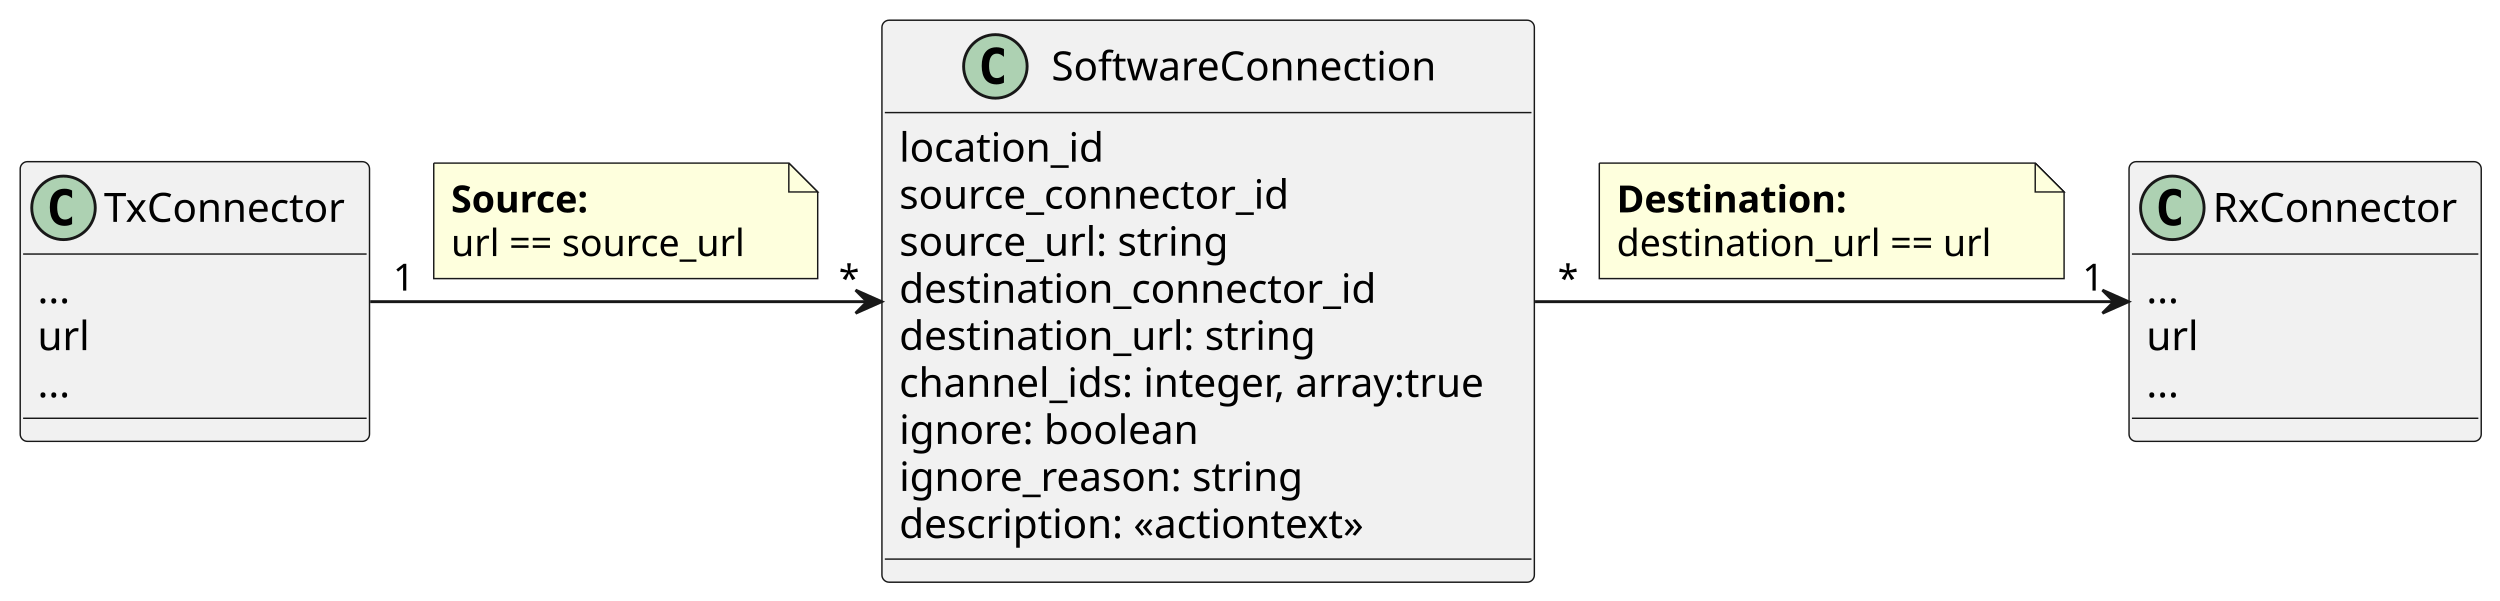
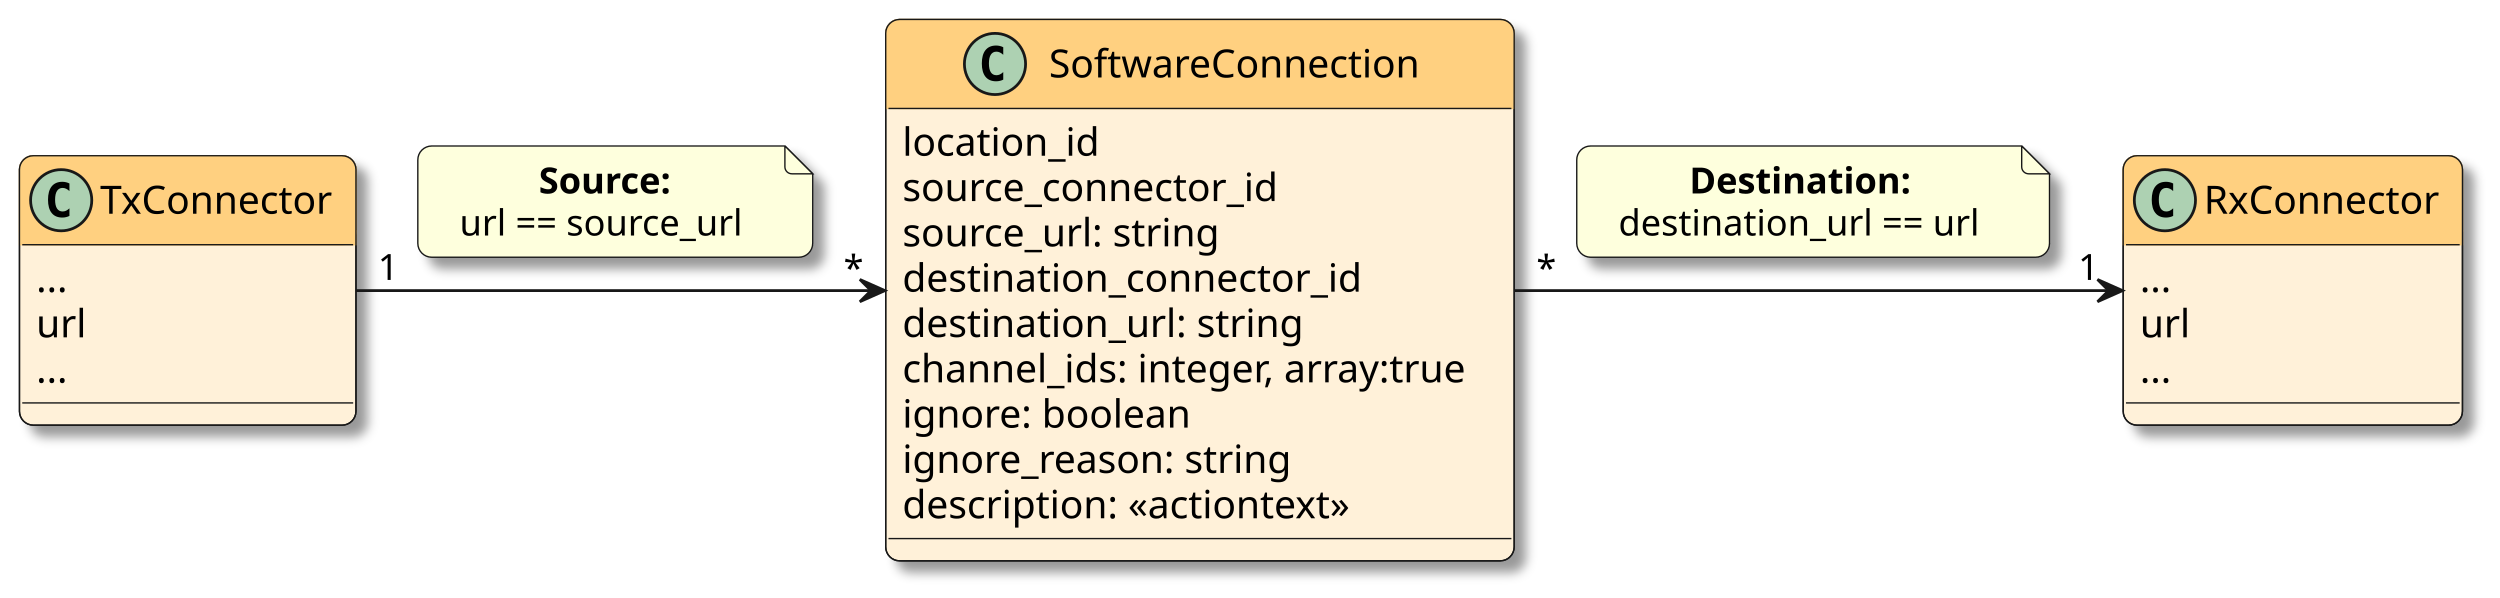
- <svg xmlns="http://www.w3.org/2000/svg" contentStyleType="text/css" height="208px" preserveAspectRatio="none" style="width:866px;height:208px;background:#FFFFFF;" version="1.1" viewBox="0 0 866 208" width="866px" zoomAndPan="magnify">
-   <defs />
+ <svg xmlns="http://www.w3.org/2000/svg" contentStyleType="text/css" height="215px" preserveAspectRatio="none" style="width:899px;height:215px;background:#FFFFFF;" version="1.1" viewBox="0 0 899 215" width="899px" zoomAndPan="magnify">
+   <defs>
+     <filter height="300%" id="fgsdonz1j1z7i" width="300%" x="-1" y="-1">
+       <feGaussianBlur result="blurOut" stdDeviation="2.0" />
+       <feColorMatrix in="blurOut" result="blurOut2" type="matrix" values="0 0 0 0 0 0 0 0 0 0 0 0 0 0 0 0 0 0 .4 0" />
+       <feOffset dx="4.0" dy="4.0" in="blurOut2" result="blurOut3" />
+       <feBlend in="SourceGraphic" in2="blurOut3" mode="normal" />
+     </filter>
+   </defs>
  <g>
    <g id="elem_TxConnector">
-       <rect codeLine="2" fill="#F1F1F1" height="96.891" id="TxConnector" rx="2.5" ry="2.5" style="stroke:#181818;stroke-width:0.5;" width="121" x="7" y="56" />
+       <rect codeLine="4" fill="#FFF1D9" filter="url(#fgsdonz1j1z7i)" height="96.891" id="TxConnector" rx="5" ry="5" style="stroke:#181818;stroke-width:0.5;" width="121" x="7" y="56" />
+       <rect fill="#FFD080" height="32" rx="5" ry="5" style="stroke:#FFD080;stroke-width:0.5;" width="121" x="7" y="56" />
+       <rect fill="#FFD080" height="5" style="stroke:#FFD080;stroke-width:0.5;" width="121" x="7" y="83" />
+       <rect codeLine="4" fill="none" height="96.891" id="TxConnector" rx="5" ry="5" style="stroke:#181818;stroke-width:0.5;" width="121" x="7" y="56" />
      <ellipse cx="22" cy="72" fill="#ADD1B2" rx="11" ry="11" style="stroke:#181818;stroke-width:1.0;" />
      <path d="M24.969,77.641 Q24.391,77.938 23.75,78.078 Q23.109,78.234 22.406,78.234 Q19.906,78.234 18.578,76.594 Q17.266,74.938 17.266,71.812 Q17.266,68.688 18.578,67.031 Q19.906,65.375 22.406,65.375 Q23.109,65.375 23.75,65.531 Q24.406,65.688 24.969,65.984 L24.969,68.703 Q24.344,68.125 23.75,67.859 Q23.156,67.578 22.531,67.578 Q21.188,67.578 20.5,68.656 Q19.812,69.719 19.812,71.812 Q19.812,73.906 20.5,74.984 Q21.188,76.047 22.531,76.047 Q23.156,76.047 23.75,75.781 Q24.344,75.5 24.969,74.922 L24.969,77.641 Z " fill="#000000" />
      <text fill="#000000" font-family="sans-serif" font-size="14" lengthAdjust="spacing" textLength="89" x="36" y="76.847">TxConnector</text>
      <line style="stroke:#181818;stroke-width:0.5;" x1="8" x2="127" y1="88" y2="88" />
      <text fill="#000000" font-family="sans-serif" font-size="14" lengthAdjust="spacing" textLength="12" x="13" y="104.995">...</text>
      <text fill="#000000" font-family="sans-serif" font-size="14" lengthAdjust="spacing" textLength="17" x="13" y="121.292">url</text>
      <text fill="#000000" font-family="sans-serif" font-size="14" lengthAdjust="spacing" textLength="12" x="13" y="137.589">...</text>
      <line style="stroke:#181818;stroke-width:0.5;" x1="8" x2="127" y1="144.891" y2="144.891" />
    </g>
    <g id="elem_SoftwareConnection">
-       <rect codeLine="8" fill="#F1F1F1" height="194.672" id="SoftwareConnection" rx="2.5" ry="2.5" style="stroke:#181818;stroke-width:0.5;" width="226" x="305.5" y="7" />
-       <ellipse cx="344.8" cy="23" fill="#ADD1B2" rx="11" ry="11" style="stroke:#181818;stroke-width:1.0;" />
-       <path d="M347.769,28.641 Q347.191,28.938 346.55,29.078 Q345.909,29.234 345.206,29.234 Q342.706,29.234 341.378,27.594 Q340.066,25.938 340.066,22.812 Q340.066,19.688 341.378,18.031 Q342.706,16.375 345.206,16.375 Q345.909,16.375 346.55,16.531 Q347.206,16.688 347.769,16.984 L347.769,19.703 Q347.144,19.125 346.55,18.859 Q345.956,18.578 345.331,18.578 Q343.988,18.578 343.3,19.656 Q342.613,20.719 342.613,22.812 Q342.613,24.906 343.3,25.984 Q343.988,27.047 345.331,27.047 Q345.956,27.047 346.55,26.781 Q347.144,26.5 347.769,25.922 L347.769,28.641 Z " fill="#000000" />
-       <text fill="#000000" font-family="sans-serif" font-size="14" lengthAdjust="spacing" textLength="140" x="364.2" y="27.847">SoftwareConnection</text>
-       <line style="stroke:#181818;stroke-width:0.5;" x1="306.5" x2="530.5" y1="39" y2="39" />
-       <text fill="#000000" font-family="sans-serif" font-size="14" lengthAdjust="spacing" textLength="73" x="311.5" y="55.995">location_id</text>
-       <text fill="#000000" font-family="sans-serif" font-size="14" lengthAdjust="spacing" textLength="145" x="311.5" y="72.292">source_connector_id</text>
-       <text fill="#000000" font-family="sans-serif" font-size="14" lengthAdjust="spacing" textLength="120" x="311.5" y="88.589">source_url: string</text>
-       <text fill="#000000" font-family="sans-serif" font-size="14" lengthAdjust="spacing" textLength="174" x="311.5" y="104.886">destination_connector_id</text>
-       <text fill="#000000" font-family="sans-serif" font-size="14" lengthAdjust="spacing" textLength="149" x="311.5" y="121.183">destination_url: string</text>
-       <text fill="#000000" font-family="sans-serif" font-size="14" lengthAdjust="spacing" textLength="214" x="311.5" y="137.48">channel_ids: integer, array:true</text>
-       <text fill="#000000" font-family="sans-serif" font-size="14" lengthAdjust="spacing" textLength="109" x="311.5" y="153.776">ignore: boolean</text>
-       <text fill="#000000" font-family="sans-serif" font-size="14" lengthAdjust="spacing" textLength="147" x="311.5" y="170.073">ignore_reason: string</text>
-       <text fill="#000000" font-family="sans-serif" font-size="14" lengthAdjust="spacing" textLength="172" x="311.5" y="186.37">description: «actiontext»</text>
-       <line style="stroke:#181818;stroke-width:0.5;" x1="306.5" x2="530.5" y1="193.672" y2="193.672" />
+       <rect codeLine="10" fill="#FFF1D9" filter="url(#fgsdonz1j1z7i)" height="194.672" id="SoftwareConnection" rx="5" ry="5" style="stroke:#181818;stroke-width:0.5;" width="226" x="318.5" y="7" />
+       <rect fill="#FFD080" height="32" rx="5" ry="5" style="stroke:#FFD080;stroke-width:0.5;" width="226" x="318.5" y="7" />
+       <rect fill="#FFD080" height="5" style="stroke:#FFD080;stroke-width:0.5;" width="226" x="318.5" y="34" />
+       <rect codeLine="10" fill="none" height="194.672" id="SoftwareConnection" rx="5" ry="5" style="stroke:#181818;stroke-width:0.5;" width="226" x="318.5" y="7" />
+       <ellipse cx="357.8" cy="23" fill="#ADD1B2" rx="11" ry="11" style="stroke:#181818;stroke-width:1.0;" />
+       <path d="M360.769,28.641 Q360.191,28.938 359.55,29.078 Q358.909,29.234 358.206,29.234 Q355.706,29.234 354.378,27.594 Q353.066,25.938 353.066,22.812 Q353.066,19.688 354.378,18.031 Q355.706,16.375 358.206,16.375 Q358.909,16.375 359.55,16.531 Q360.206,16.688 360.769,16.984 L360.769,19.703 Q360.144,19.125 359.55,18.859 Q358.956,18.578 358.331,18.578 Q356.988,18.578 356.3,19.656 Q355.613,20.719 355.613,22.812 Q355.613,24.906 356.3,25.984 Q356.988,27.047 358.331,27.047 Q358.956,27.047 359.55,26.781 Q360.144,26.5 360.769,25.922 L360.769,28.641 Z " fill="#000000" />
+       <text fill="#000000" font-family="sans-serif" font-size="14" lengthAdjust="spacing" textLength="140" x="377.2" y="27.847">SoftwareConnection</text>
+       <line style="stroke:#181818;stroke-width:0.5;" x1="319.5" x2="543.5" y1="39" y2="39" />
+       <text fill="#000000" font-family="sans-serif" font-size="14" lengthAdjust="spacing" textLength="73" x="324.5" y="55.995">location_id</text>
+       <text fill="#000000" font-family="sans-serif" font-size="14" lengthAdjust="spacing" textLength="145" x="324.5" y="72.292">source_connector_id</text>
+       <text fill="#000000" font-family="sans-serif" font-size="14" lengthAdjust="spacing" textLength="120" x="324.5" y="88.589">source_url: string</text>
+       <text fill="#000000" font-family="sans-serif" font-size="14" lengthAdjust="spacing" textLength="174" x="324.5" y="104.886">destination_connector_id</text>
+       <text fill="#000000" font-family="sans-serif" font-size="14" lengthAdjust="spacing" textLength="149" x="324.5" y="121.183">destination_url: string</text>
+       <text fill="#000000" font-family="sans-serif" font-size="14" lengthAdjust="spacing" textLength="214" x="324.5" y="137.48">channel_ids: integer, array:true</text>
+       <text fill="#000000" font-family="sans-serif" font-size="14" lengthAdjust="spacing" textLength="109" x="324.5" y="153.776">ignore: boolean</text>
+       <text fill="#000000" font-family="sans-serif" font-size="14" lengthAdjust="spacing" textLength="147" x="324.5" y="170.073">ignore_reason: string</text>
+       <text fill="#000000" font-family="sans-serif" font-size="14" lengthAdjust="spacing" textLength="172" x="324.5" y="186.37">description: «actiontext»</text>
+       <line style="stroke:#181818;stroke-width:0.5;" x1="319.5" x2="543.5" y1="193.672" y2="193.672" />
    </g>
    <g id="elem_RxConnector">
-       <rect codeLine="20" fill="#F1F1F1" height="96.891" id="RxConnector" rx="2.5" ry="2.5" style="stroke:#181818;stroke-width:0.5;" width="122" x="737.5" y="56" />
-       <ellipse cx="752.5" cy="72" fill="#ADD1B2" rx="11" ry="11" style="stroke:#181818;stroke-width:1.0;" />
-       <path d="M755.469,77.641 Q754.891,77.938 754.25,78.078 Q753.609,78.234 752.906,78.234 Q750.406,78.234 749.078,76.594 Q747.766,74.938 747.766,71.812 Q747.766,68.688 749.078,67.031 Q750.406,65.375 752.906,65.375 Q753.609,65.375 754.25,65.531 Q754.906,65.688 755.469,65.984 L755.469,68.703 Q754.844,68.125 754.25,67.859 Q753.656,67.578 753.031,67.578 Q751.688,67.578 751,68.656 Q750.312,69.719 750.312,71.812 Q750.312,73.906 751,74.984 Q751.688,76.047 753.031,76.047 Q753.656,76.047 754.25,75.781 Q754.844,75.5 755.469,74.922 L755.469,77.641 Z " fill="#000000" />
-       <text fill="#000000" font-family="sans-serif" font-size="14" lengthAdjust="spacing" textLength="90" x="766.5" y="76.847">RxConnector</text>
-       <line style="stroke:#181818;stroke-width:0.5;" x1="738.5" x2="858.5" y1="88" y2="88" />
-       <text fill="#000000" font-family="sans-serif" font-size="14" lengthAdjust="spacing" textLength="12" x="743.5" y="104.995">...</text>
-       <text fill="#000000" font-family="sans-serif" font-size="14" lengthAdjust="spacing" textLength="17" x="743.5" y="121.292">url</text>
-       <text fill="#000000" font-family="sans-serif" font-size="14" lengthAdjust="spacing" textLength="12" x="743.5" y="137.589">...</text>
-       <line style="stroke:#181818;stroke-width:0.5;" x1="738.5" x2="858.5" y1="144.891" y2="144.891" />
+       <rect codeLine="22" fill="#FFF1D9" filter="url(#fgsdonz1j1z7i)" height="96.891" id="RxConnector" rx="5" ry="5" style="stroke:#181818;stroke-width:0.5;" width="122" x="763.5" y="56" />
+       <rect fill="#FFD080" height="32" rx="5" ry="5" style="stroke:#FFD080;stroke-width:0.5;" width="122" x="763.5" y="56" />
+       <rect fill="#FFD080" height="5" style="stroke:#FFD080;stroke-width:0.5;" width="122" x="763.5" y="83" />
+       <rect codeLine="22" fill="none" height="96.891" id="RxConnector" rx="5" ry="5" style="stroke:#181818;stroke-width:0.5;" width="122" x="763.5" y="56" />
+       <ellipse cx="778.5" cy="72" fill="#ADD1B2" rx="11" ry="11" style="stroke:#181818;stroke-width:1.0;" />
+       <path d="M781.469,77.641 Q780.891,77.938 780.25,78.078 Q779.609,78.234 778.906,78.234 Q776.406,78.234 775.078,76.594 Q773.766,74.938 773.766,71.812 Q773.766,68.688 775.078,67.031 Q776.406,65.375 778.906,65.375 Q779.609,65.375 780.25,65.531 Q780.906,65.688 781.469,65.984 L781.469,68.703 Q780.844,68.125 780.25,67.859 Q779.656,67.578 779.031,67.578 Q777.688,67.578 777,68.656 Q776.312,69.719 776.312,71.812 Q776.312,73.906 777,74.984 Q777.688,76.047 779.031,76.047 Q779.656,76.047 780.25,75.781 Q780.844,75.5 781.469,74.922 L781.469,77.641 Z " fill="#000000" />
+       <text fill="#000000" font-family="sans-serif" font-size="14" lengthAdjust="spacing" textLength="90" x="792.5" y="76.847">RxConnector</text>
+       <line style="stroke:#181818;stroke-width:0.5;" x1="764.5" x2="884.5" y1="88" y2="88" />
+       <text fill="#000000" font-family="sans-serif" font-size="14" lengthAdjust="spacing" textLength="12" x="769.5" y="104.995">...</text>
+       <text fill="#000000" font-family="sans-serif" font-size="14" lengthAdjust="spacing" textLength="17" x="769.5" y="121.292">url</text>
+       <text fill="#000000" font-family="sans-serif" font-size="14" lengthAdjust="spacing" textLength="12" x="769.5" y="137.589">...</text>
+       <line style="stroke:#181818;stroke-width:0.5;" x1="764.5" x2="884.5" y1="144.891" y2="144.891" />
    </g>
    <g id="link_TxConnector_SoftwareConnection">
-       <path codeLine="26" d="M128.24,104.5 C175.47,104.5 242.46,104.5 300.18,104.5 " fill="none" id="TxConnector-to-SoftwareConnection" style="stroke:#181818;stroke-width:1.0;" />
-       <polygon fill="#181818" points="305.38,104.5,296.38,100.5,300.38,104.5,296.38,108.5,305.38,104.5" style="stroke:#181818;stroke-width:1.0;" />
-       <path d="M150.25,56.5 L150.25,96.5 L283.25,96.5 L283.25,66.5 L273.25,56.5 L150.25,56.5 " fill="#FEFFDD" style="stroke:#181818;stroke-width:0.5;" />
-       <path d="M273.25,56.5 L273.25,66.5 L283.25,66.5 L273.25,56.5 " fill="#FEFFDD" style="stroke:#181818;stroke-width:0.5;" />
-       <text fill="#000000" font-family="sans-serif" font-size="13" font-weight="bold" lengthAdjust="spacing" textLength="55" x="156.25" y="73.567">Source:</text>
-       <text fill="#000000" font-family="sans-serif" font-size="13" lengthAdjust="spacing" textLength="112" x="156.25" y="88.7">url == source_url</text>
-       <text fill="#000000" font-family="sans-serif" font-size="13" lengthAdjust="spacing" textLength="8" x="136.13" y="100.668">1</text>
-       <text fill="#000000" font-family="sans-serif" font-size="13" lengthAdjust="spacing" textLength="7" x="290.545" y="101.079">*</text>
+       <path codeLine="28" d="M128.02,104.5 C178.25,104.5 251.22,104.5 313.02,104.5 " fill="none" id="TxConnector-to-SoftwareConnection" style="stroke:#181818;stroke-width:1.0;" />
+       <polygon fill="#181818" points="318.2,104.5,309.2,100.5,313.2,104.5,309.2,108.5,318.2,104.5" style="stroke:#181818;stroke-width:1.0;" />
+       <path d="M150.25,57.5 L150.25,87.5 A5,5 0 0 0 155.25,92.5 L287.25,92.5 A5,5 0 0 0 292.25,87.5 L292.25,62.5 L282.25,52.5 L155.25,52.5 A5,5 0 0 0 150.25,57.5 " fill="#FEFFDD" filter="url(#fgsdonz1j1z7i)" style="stroke:#181818;stroke-width:0.5;" />
+       <path d="M282.25,52.5 L282.25,60 A2.5,2.5 0 0 0 284.75,62.5 L292.25,62.5 L282.25,52.5 " fill="#FEFFDD" style="stroke:#181818;stroke-width:0.5;" />
+       <text fill="#000000" font-family="sans-serif" font-size="13" font-weight="bold" lengthAdjust="spacing" textLength="55" x="193.75" y="69.567">Source:</text>
+       <text fill="#000000" font-family="sans-serif" font-size="13" lengthAdjust="spacing" textLength="112" x="165.25" y="84.7">url == source_url</text>
+       <text fill="#000000" font-family="sans-serif" font-size="13" lengthAdjust="spacing" textLength="8" x="135.883" y="100.668">1</text>
+       <text fill="#000000" font-family="sans-serif" font-size="13" lengthAdjust="spacing" textLength="7" x="303.353" y="101.079">*</text>
    </g>
    <g id="link_SoftwareConnection_RxConnector">
-       <path codeLine="31" d="M531.74,104.5 C597.01,104.5 676.8,104.5 732.02,104.5 " fill="none" id="SoftwareConnection-to-RxConnector" style="stroke:#181818;stroke-width:1.0;" />
-       <polygon fill="#181818" points="737.29,104.5,728.29,100.5,732.29,104.5,728.29,108.5,737.29,104.5" style="stroke:#181818;stroke-width:1.0;" />
-       <path d="M554,56.5 L554,96.5 L715,96.5 L715,66.5 L705,56.5 L554,56.5 " fill="#FEFFDD" style="stroke:#181818;stroke-width:0.5;" />
-       <path d="M705,56.5 L705,66.5 L715,66.5 L705,56.5 " fill="#FEFFDD" style="stroke:#181818;stroke-width:0.5;" />
-       <text fill="#000000" font-family="sans-serif" font-size="13" font-weight="bold" lengthAdjust="spacing" textLength="89" x="560" y="73.567">Destination:</text>
-       <text fill="#000000" font-family="sans-serif" font-size="13" lengthAdjust="spacing" textLength="140" x="560" y="88.7">destination_url == url</text>
-       <text fill="#000000" font-family="sans-serif" font-size="13" lengthAdjust="spacing" textLength="7" x="539.583" y="101.079">*</text>
-       <text fill="#000000" font-family="sans-serif" font-size="13" lengthAdjust="spacing" textLength="8" x="721.342" y="100.668">1</text>
+       <path codeLine="33" d="M544.64,104.5 C613.76,104.5 699.77,104.5 758.06,104.5 " fill="none" id="SoftwareConnection-to-RxConnector" style="stroke:#181818;stroke-width:1.0;" />
+       <polygon fill="#181818" points="763.26,104.5,754.26,100.5,758.26,104.5,754.26,108.5,763.26,104.5" style="stroke:#181818;stroke-width:1.0;" />
+       <path d="M567,57.5 L567,87.5 A5,5 0 0 0 572,92.5 L732,92.5 A5,5 0 0 0 737,87.5 L737,62.5 L727,52.5 L572,52.5 A5,5 0 0 0 567,57.5 " fill="#FEFFDD" filter="url(#fgsdonz1j1z7i)" style="stroke:#181818;stroke-width:0.5;" />
+       <path d="M727,52.5 L727,60 A2.5,2.5 0 0 0 729.5,62.5 L737,62.5 L727,52.5 " fill="#FEFFDD" style="stroke:#181818;stroke-width:0.5;" />
+       <text fill="#000000" font-family="sans-serif" font-size="13" font-weight="bold" lengthAdjust="spacing" textLength="89" x="607.5" y="69.567">Destination:</text>
+       <text fill="#000000" font-family="sans-serif" font-size="13" lengthAdjust="spacing" textLength="140" x="582" y="84.7">destination_url == url</text>
+       <text fill="#000000" font-family="sans-serif" font-size="13" lengthAdjust="spacing" textLength="7" x="552.477" y="101.079">*</text>
+       <text fill="#000000" font-family="sans-serif" font-size="13" lengthAdjust="spacing" textLength="8" x="747.309" y="100.668">1</text>
    </g>
  </g>
</svg>
